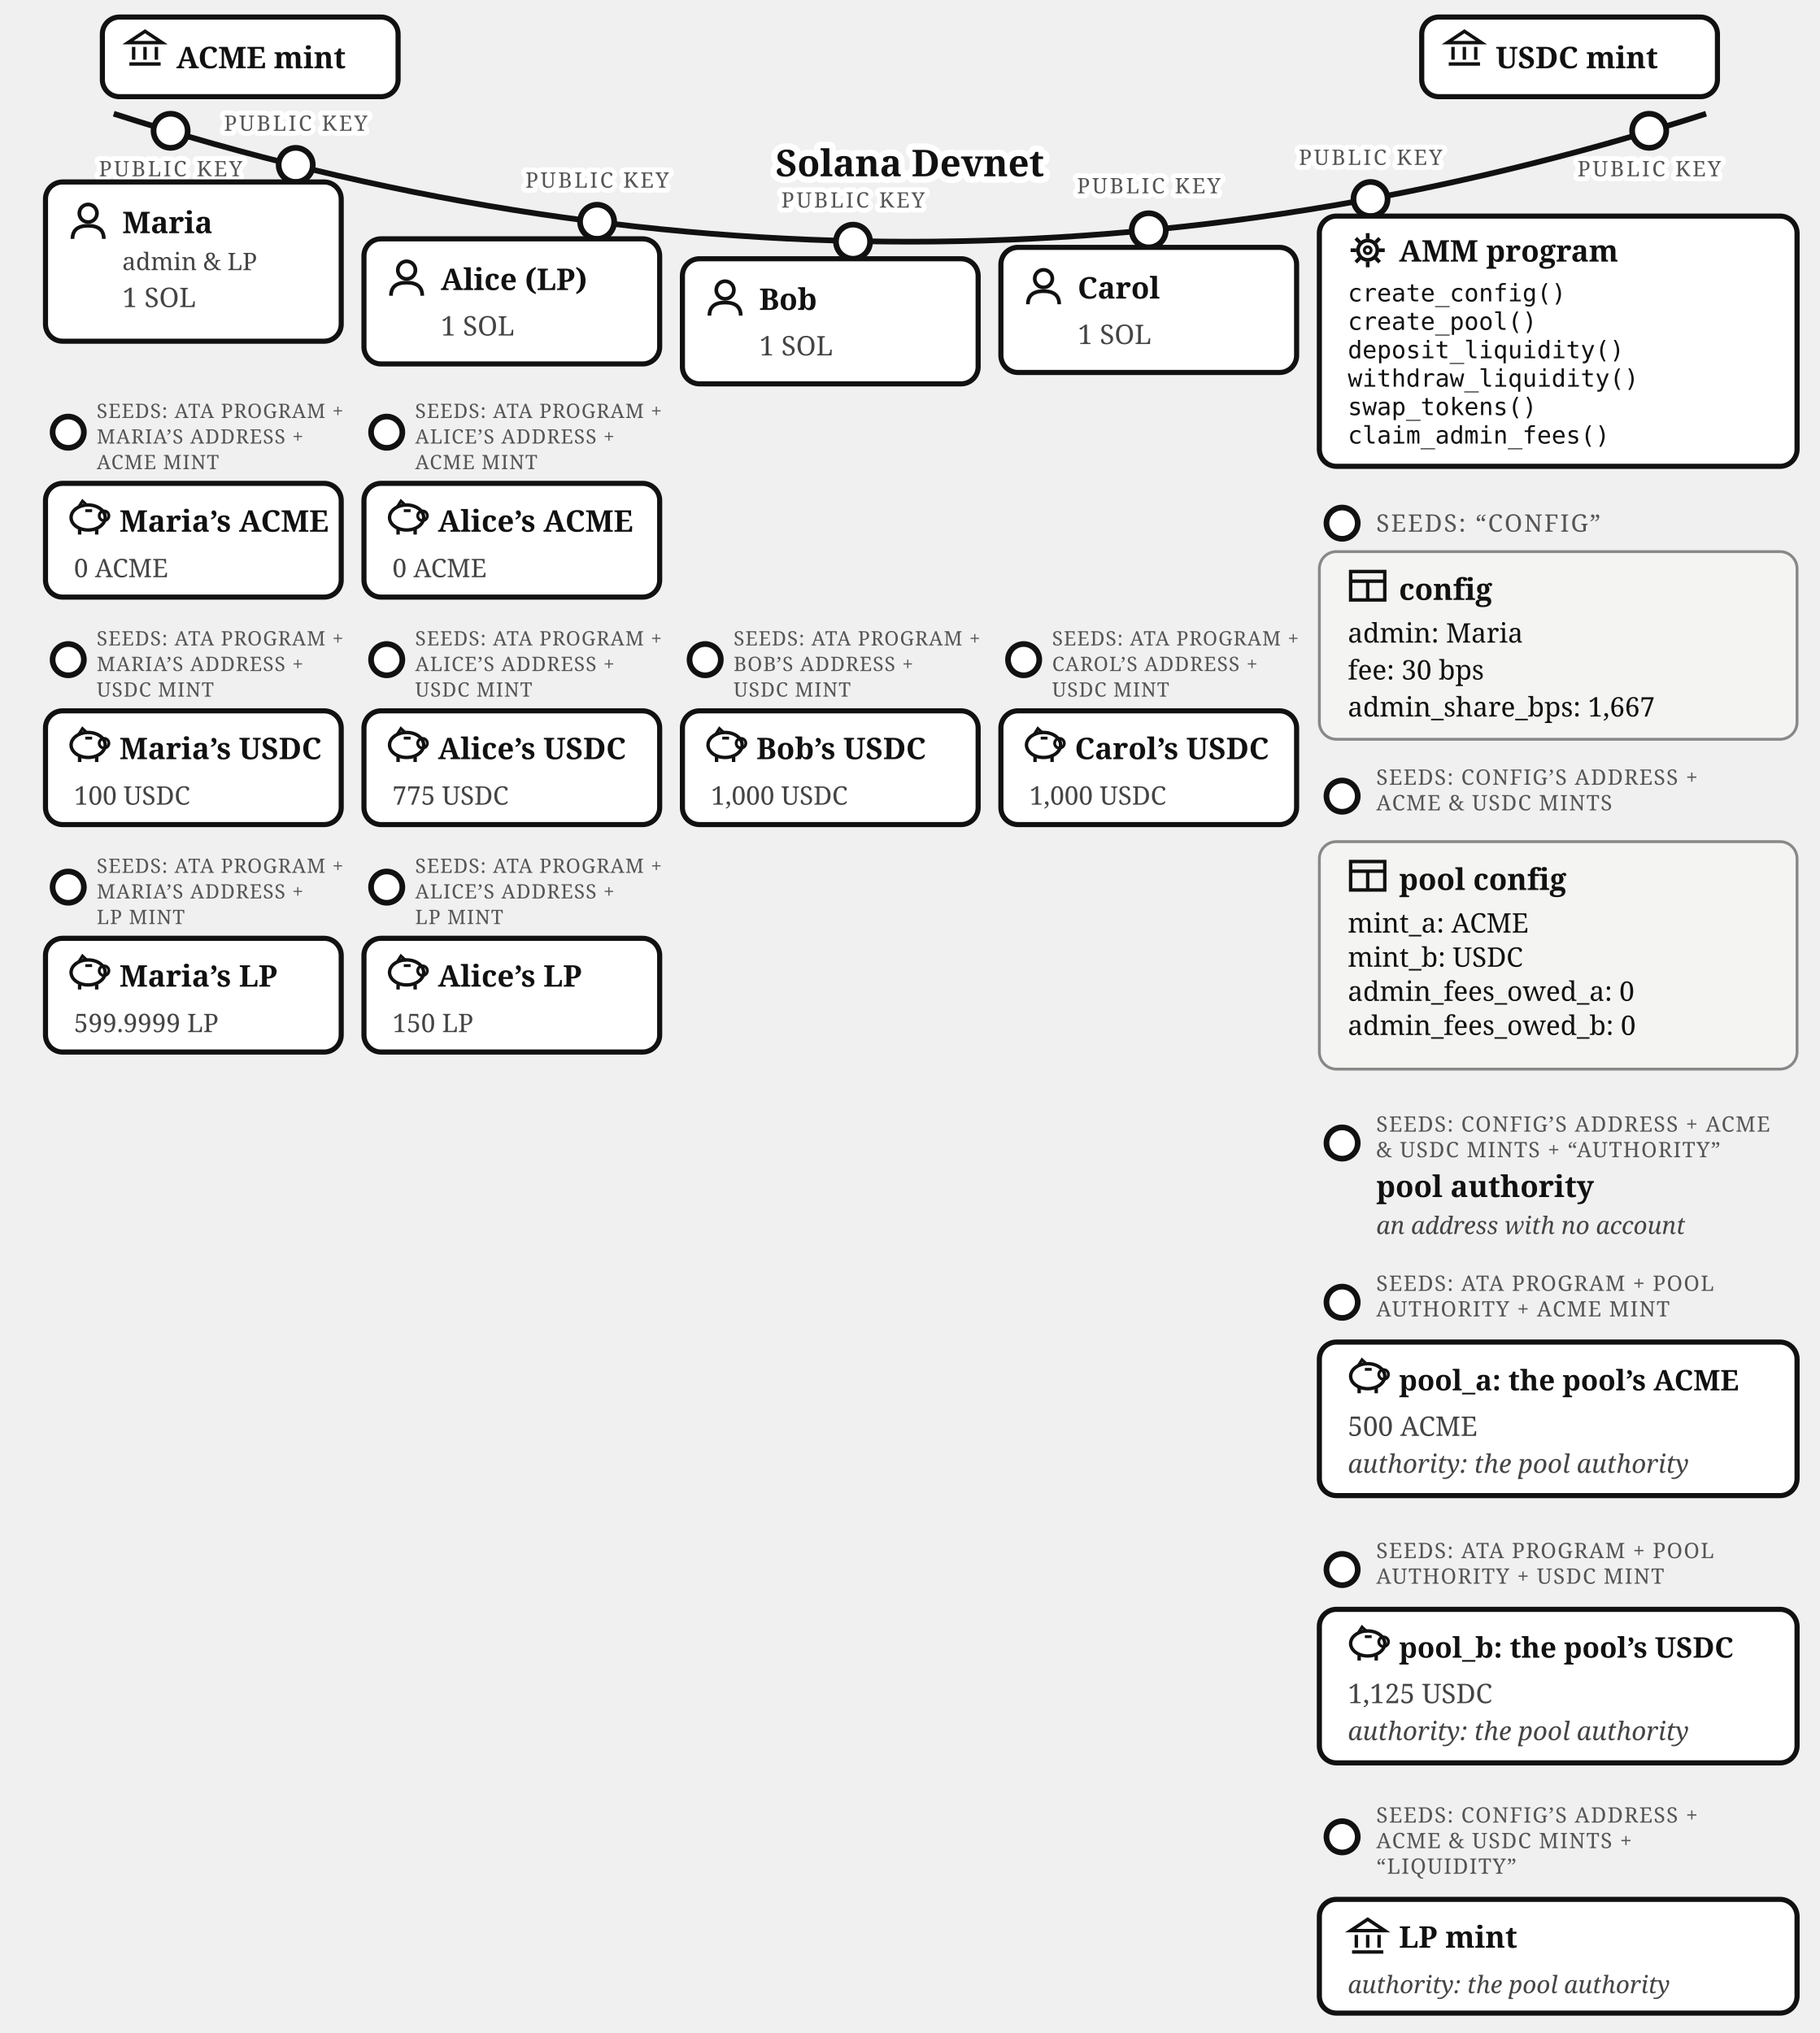
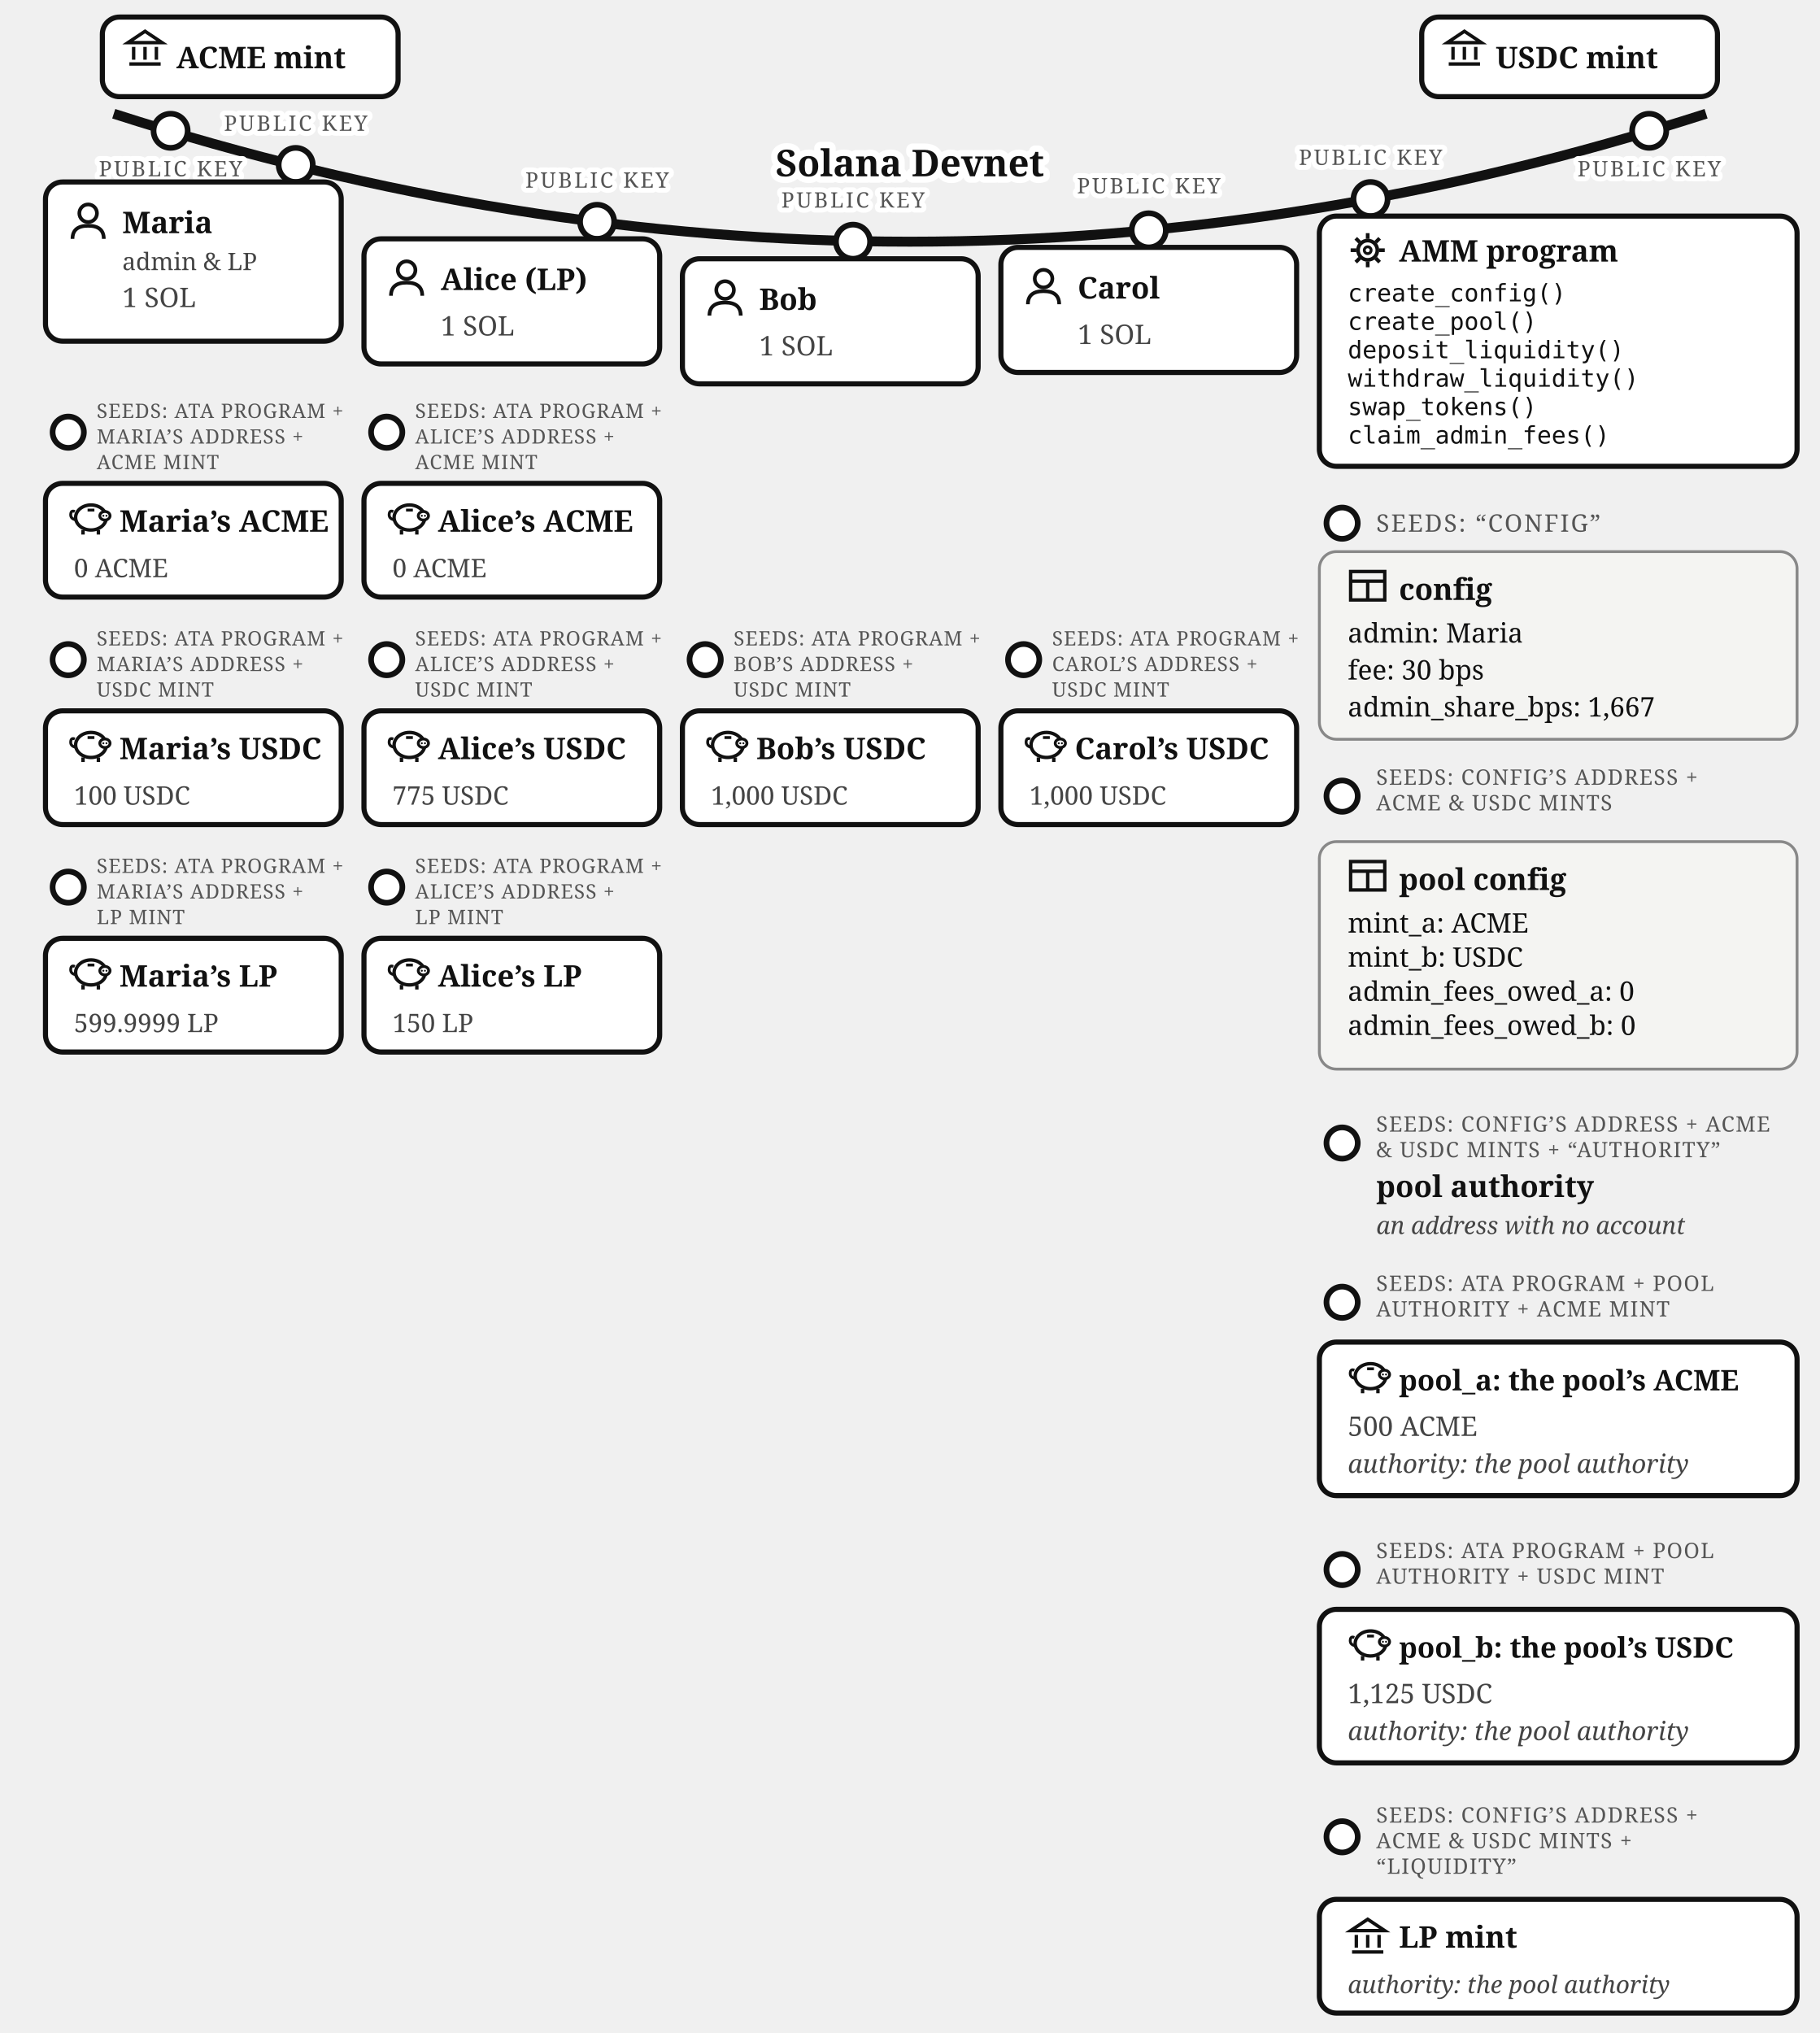
<svg xmlns="http://www.w3.org/2000/svg" viewBox="0 0 640 715" font-family="Georgia, serif" fill="#111">
-   <path d="M 40,40 Q 320,130 600,40" fill="none" stroke="#111" stroke-width="2" />
+   <path d="M 40,40 Q 320,130 600,40" fill="none" stroke="#111" stroke-width="3.5" />
  <text stroke="#fff" stroke-width="4.5" paint-order="stroke" stroke-linejoin="round" x="320" y="62" font-size="13" font-weight="bold" text-anchor="middle">Solana Devnet</text>
  <g>
    <circle cx="60" cy="46" r="6" fill="#fff" stroke="#111" stroke-width="2" />
    <text stroke="#fff" stroke-width="3.5" paint-order="stroke" stroke-linejoin="round" x="60" y="62" font-size="7.5" letter-spacing="0.8" fill="#555" text-anchor="middle">PUBLIC KEY</text>
    <rect x="36" y="6" width="104" height="28" rx="6" fill="#fff" stroke="#111" stroke-width="1.8" />
    <g transform="translate(44,10)" stroke="#111" stroke-width="1.2" fill="none">
      <path d="M 1,5 L 7,1 L 13,5 Z" />
      <line x1="3" y1="6.5" x2="3" y2="11" />
      <line x1="7" y1="6.5" x2="7" y2="11" />
      <line x1="11" y1="6.5" x2="11" y2="11" />
      <line x1="1.5" y1="12.5" x2="12.5" y2="12.5" />
    </g>
    <text x="62" y="24" font-size="10.5" font-weight="bold">ACME mint</text>
  </g>
  <g>
    <circle cx="580" cy="46" r="6" fill="#fff" stroke="#111" stroke-width="2" />
    <text stroke="#fff" stroke-width="3.5" paint-order="stroke" stroke-linejoin="round" x="580" y="62" font-size="7.5" letter-spacing="0.8" fill="#555" text-anchor="middle">PUBLIC KEY</text>
    <rect x="500" y="6" width="104" height="28" rx="6" fill="#fff" stroke="#111" stroke-width="1.8" />
    <g transform="translate(508,10)" stroke="#111" stroke-width="1.2" fill="none">
      <path d="M 1,5 L 7,1 L 13,5 Z" />
      <line x1="3" y1="6.5" x2="3" y2="11" />
      <line x1="7" y1="6.5" x2="7" y2="11" />
      <line x1="11" y1="6.5" x2="11" y2="11" />
      <line x1="1.5" y1="12.5" x2="12.5" y2="12.5" />
    </g>
    <text x="526" y="24" font-size="10.5" font-weight="bold">USDC mint</text>
  </g>
  <g>
    <circle cx="104" cy="58" r="6" fill="#fff" stroke="#111" stroke-width="2" />
    <text stroke="#fff" stroke-width="3.5" paint-order="stroke" stroke-linejoin="round" x="104" y="46" font-size="7.5" letter-spacing="0.8" fill="#555" text-anchor="middle">PUBLIC KEY</text>
    <rect x="16" y="64" width="104" height="56" rx="6" fill="#fff" stroke="#111" stroke-width="1.8" />
    <g transform="translate(24,71)">
      <circle cx="7" cy="4" r="3.1" fill="none" stroke="#111" stroke-width="1.3" />
      <path d="M 1.5,13 Q 1.5,8.4 7,8.4 Q 12.5,8.4 12.5,13" fill="none" stroke="#111" stroke-width="1.3" />
    </g>
    <text x="43" y="82" font-size="10.5" font-weight="bold">Maria</text>
    <text x="43" y="95" font-size="8.5" fill="#444">admin &amp; LP</text>
    <text x="43" y="108" font-size="9.5" fill="#444">1 SOL</text>
  </g>
  <g>
    <circle cx="24" cy="152" r="5.5" fill="#fff" stroke="#111" stroke-width="2" />
    <text x="34" y="147" font-size="7" letter-spacing="0.3" fill="#555">SEEDS: ATA PROGRAM +</text>
    <text x="34" y="156" font-size="7" letter-spacing="0.3" fill="#555">MARIA’S ADDRESS +</text>
    <text x="34" y="165" font-size="7" letter-spacing="0.3" fill="#555">ACME MINT</text>
    <rect x="16" y="170" width="104" height="40" rx="6" fill="#fff" stroke="#111" stroke-width="1.8" />
    <g transform="translate(24,175)">
-       <ellipse cx="7" cy="7" rx="6" ry="4.4" fill="none" stroke="#111" stroke-width="1.2" />
-       <circle cx="12.6" cy="6.4" r="1.7" fill="none" stroke="#111" stroke-width="1" />
-       <path d="M 3.6,3.4 L 5,1.2 L 6.8,2.9" fill="none" stroke="#111" stroke-width="1" />
-       <line x1="4" y1="11.2" x2="4" y2="13" stroke="#111" stroke-width="1.2" />
-       <line x1="10" y1="11.2" x2="10" y2="13" stroke="#111" stroke-width="1.2" />
-       <line x1="6" y1="4.6" x2="8.4" y2="4.6" stroke="#111" stroke-width="1" />
+       <path d="M 2.6,7.8 Q 0.6,7.4 0.9,5.6 Q 1.1,4.4 2.3,4.9" fill="none" stroke="#111" stroke-width="1" />
+       <ellipse cx="8" cy="7" rx="5.4" ry="4.4" fill="none" stroke="#111" stroke-width="1.2" />
+       <ellipse cx="12.9" cy="6.4" rx="1.8" ry="1.5" fill="#fff" stroke="#111" stroke-width="1" />
+       <circle cx="12.35" cy="6.4" r="0.35" fill="#111" />
+       <circle cx="13.45" cy="6.4" r="0.35" fill="#111" />
+       <line x1="5.2" y1="11.4" x2="5.2" y2="13" stroke="#111" stroke-width="1.2" />
+       <line x1="10.6" y1="11.4" x2="10.6" y2="13" stroke="#111" stroke-width="1.2" />
+       <line x1="6.8" y1="4.4" x2="9.2" y2="4.4" stroke="#111" stroke-width="1" />
    </g>
    <text x="42" y="187" font-size="10.5" font-weight="bold">Maria’s ACME</text>
    <text x="26" y="203" font-size="9" fill="#444">0 ACME</text>
  </g>
  <g>
    <circle cx="24" cy="232" r="5.5" fill="#fff" stroke="#111" stroke-width="2" />
    <text x="34" y="227" font-size="7" letter-spacing="0.3" fill="#555">SEEDS: ATA PROGRAM +</text>
    <text x="34" y="236" font-size="7" letter-spacing="0.3" fill="#555">MARIA’S ADDRESS +</text>
    <text x="34" y="245" font-size="7" letter-spacing="0.3" fill="#555">USDC MINT</text>
    <rect x="16" y="250" width="104" height="40" rx="6" fill="#fff" stroke="#111" stroke-width="1.8" />
    <g transform="translate(24,255)">
-       <ellipse cx="7" cy="7" rx="6" ry="4.4" fill="none" stroke="#111" stroke-width="1.2" />
-       <circle cx="12.6" cy="6.4" r="1.7" fill="none" stroke="#111" stroke-width="1" />
-       <path d="M 3.6,3.4 L 5,1.2 L 6.8,2.9" fill="none" stroke="#111" stroke-width="1" />
-       <line x1="4" y1="11.2" x2="4" y2="13" stroke="#111" stroke-width="1.2" />
-       <line x1="10" y1="11.2" x2="10" y2="13" stroke="#111" stroke-width="1.2" />
-       <line x1="6" y1="4.6" x2="8.4" y2="4.6" stroke="#111" stroke-width="1" />
+       <path d="M 2.6,7.8 Q 0.6,7.4 0.9,5.6 Q 1.1,4.4 2.3,4.9" fill="none" stroke="#111" stroke-width="1" />
+       <ellipse cx="8" cy="7" rx="5.4" ry="4.4" fill="none" stroke="#111" stroke-width="1.2" />
+       <ellipse cx="12.9" cy="6.4" rx="1.8" ry="1.5" fill="#fff" stroke="#111" stroke-width="1" />
+       <circle cx="12.35" cy="6.4" r="0.35" fill="#111" />
+       <circle cx="13.45" cy="6.4" r="0.35" fill="#111" />
+       <line x1="5.2" y1="11.4" x2="5.2" y2="13" stroke="#111" stroke-width="1.2" />
+       <line x1="10.6" y1="11.4" x2="10.6" y2="13" stroke="#111" stroke-width="1.2" />
+       <line x1="6.8" y1="4.4" x2="9.2" y2="4.4" stroke="#111" stroke-width="1" />
    </g>
    <text x="42" y="267" font-size="10.5" font-weight="bold">Maria’s USDC</text>
    <text x="26" y="283" font-size="9" fill="#444">100 USDC</text>
  </g>
  <g>
    <circle cx="24" cy="312" r="5.5" fill="#fff" stroke="#111" stroke-width="2" />
    <text x="34" y="307" font-size="7" letter-spacing="0.3" fill="#555">SEEDS: ATA PROGRAM +</text>
    <text x="34" y="316" font-size="7" letter-spacing="0.3" fill="#555">MARIA’S ADDRESS +</text>
    <text x="34" y="325" font-size="7" letter-spacing="0.3" fill="#555">LP MINT</text>
    <rect x="16" y="330" width="104" height="40" rx="6" fill="#fff" stroke="#111" stroke-width="1.8" />
    <g transform="translate(24,335)">
-       <ellipse cx="7" cy="7" rx="6" ry="4.4" fill="none" stroke="#111" stroke-width="1.2" />
-       <circle cx="12.6" cy="6.4" r="1.7" fill="none" stroke="#111" stroke-width="1" />
-       <path d="M 3.6,3.4 L 5,1.2 L 6.8,2.9" fill="none" stroke="#111" stroke-width="1" />
-       <line x1="4" y1="11.2" x2="4" y2="13" stroke="#111" stroke-width="1.2" />
-       <line x1="10" y1="11.2" x2="10" y2="13" stroke="#111" stroke-width="1.2" />
-       <line x1="6" y1="4.6" x2="8.4" y2="4.6" stroke="#111" stroke-width="1" />
+       <path d="M 2.6,7.8 Q 0.6,7.4 0.9,5.6 Q 1.1,4.4 2.3,4.9" fill="none" stroke="#111" stroke-width="1" />
+       <ellipse cx="8" cy="7" rx="5.4" ry="4.4" fill="none" stroke="#111" stroke-width="1.2" />
+       <ellipse cx="12.9" cy="6.4" rx="1.8" ry="1.5" fill="#fff" stroke="#111" stroke-width="1" />
+       <circle cx="12.35" cy="6.4" r="0.35" fill="#111" />
+       <circle cx="13.45" cy="6.4" r="0.35" fill="#111" />
+       <line x1="5.2" y1="11.4" x2="5.2" y2="13" stroke="#111" stroke-width="1.2" />
+       <line x1="10.6" y1="11.4" x2="10.6" y2="13" stroke="#111" stroke-width="1.2" />
+       <line x1="6.8" y1="4.4" x2="9.2" y2="4.4" stroke="#111" stroke-width="1" />
    </g>
    <text x="42" y="347" font-size="10.5" font-weight="bold">Maria’s LP</text>
    <text x="26" y="363" font-size="9" fill="#444">599.9999 LP</text>
  </g>
  <g>
    <circle cx="210" cy="78" r="6" fill="#fff" stroke="#111" stroke-width="2" />
    <text stroke="#fff" stroke-width="3.5" paint-order="stroke" stroke-linejoin="round" x="210" y="66" font-size="7.5" letter-spacing="0.8" fill="#555" text-anchor="middle">PUBLIC KEY</text>
    <rect x="128" y="84" width="104" height="44" rx="6" fill="#fff" stroke="#111" stroke-width="1.8" />
    <g transform="translate(136,91)">
      <circle cx="7" cy="4" r="3.1" fill="none" stroke="#111" stroke-width="1.3" />
      <path d="M 1.5,13 Q 1.5,8.4 7,8.4 Q 12.5,8.4 12.5,13" fill="none" stroke="#111" stroke-width="1.3" />
    </g>
    <text x="155" y="102" font-size="10.5" font-weight="bold">Alice (LP)</text>
    <text x="155" y="118" font-size="9.5" fill="#444">1 SOL</text>
  </g>
  <g>
    <circle cx="136" cy="152" r="5.5" fill="#fff" stroke="#111" stroke-width="2" />
    <text x="146" y="147" font-size="7" letter-spacing="0.3" fill="#555">SEEDS: ATA PROGRAM +</text>
    <text x="146" y="156" font-size="7" letter-spacing="0.3" fill="#555">ALICE’S ADDRESS +</text>
    <text x="146" y="165" font-size="7" letter-spacing="0.3" fill="#555">ACME MINT</text>
    <rect x="128" y="170" width="104" height="40" rx="6" fill="#fff" stroke="#111" stroke-width="1.8" />
    <g transform="translate(136,175)">
-       <ellipse cx="7" cy="7" rx="6" ry="4.4" fill="none" stroke="#111" stroke-width="1.2" />
-       <circle cx="12.6" cy="6.4" r="1.7" fill="none" stroke="#111" stroke-width="1" />
-       <path d="M 3.6,3.4 L 5,1.2 L 6.8,2.9" fill="none" stroke="#111" stroke-width="1" />
-       <line x1="4" y1="11.2" x2="4" y2="13" stroke="#111" stroke-width="1.2" />
-       <line x1="10" y1="11.2" x2="10" y2="13" stroke="#111" stroke-width="1.2" />
-       <line x1="6" y1="4.6" x2="8.4" y2="4.6" stroke="#111" stroke-width="1" />
+       <path d="M 2.6,7.8 Q 0.6,7.4 0.9,5.6 Q 1.1,4.4 2.3,4.9" fill="none" stroke="#111" stroke-width="1" />
+       <ellipse cx="8" cy="7" rx="5.4" ry="4.4" fill="none" stroke="#111" stroke-width="1.2" />
+       <ellipse cx="12.9" cy="6.4" rx="1.8" ry="1.5" fill="#fff" stroke="#111" stroke-width="1" />
+       <circle cx="12.35" cy="6.4" r="0.35" fill="#111" />
+       <circle cx="13.45" cy="6.4" r="0.35" fill="#111" />
+       <line x1="5.2" y1="11.4" x2="5.2" y2="13" stroke="#111" stroke-width="1.2" />
+       <line x1="10.6" y1="11.4" x2="10.6" y2="13" stroke="#111" stroke-width="1.2" />
+       <line x1="6.8" y1="4.4" x2="9.2" y2="4.4" stroke="#111" stroke-width="1" />
    </g>
    <text x="154" y="187" font-size="10.5" font-weight="bold">Alice’s ACME</text>
    <text x="138" y="203" font-size="9" fill="#444">0 ACME</text>
  </g>
  <g>
    <circle cx="136" cy="232" r="5.5" fill="#fff" stroke="#111" stroke-width="2" />
    <text x="146" y="227" font-size="7" letter-spacing="0.3" fill="#555">SEEDS: ATA PROGRAM +</text>
    <text x="146" y="236" font-size="7" letter-spacing="0.3" fill="#555">ALICE’S ADDRESS +</text>
    <text x="146" y="245" font-size="7" letter-spacing="0.3" fill="#555">USDC MINT</text>
    <rect x="128" y="250" width="104" height="40" rx="6" fill="#fff" stroke="#111" stroke-width="1.8" />
    <g transform="translate(136,255)">
-       <ellipse cx="7" cy="7" rx="6" ry="4.4" fill="none" stroke="#111" stroke-width="1.2" />
-       <circle cx="12.6" cy="6.4" r="1.7" fill="none" stroke="#111" stroke-width="1" />
-       <path d="M 3.6,3.4 L 5,1.2 L 6.8,2.9" fill="none" stroke="#111" stroke-width="1" />
-       <line x1="4" y1="11.2" x2="4" y2="13" stroke="#111" stroke-width="1.2" />
-       <line x1="10" y1="11.2" x2="10" y2="13" stroke="#111" stroke-width="1.2" />
-       <line x1="6" y1="4.6" x2="8.4" y2="4.6" stroke="#111" stroke-width="1" />
+       <path d="M 2.6,7.8 Q 0.6,7.4 0.9,5.6 Q 1.1,4.4 2.3,4.9" fill="none" stroke="#111" stroke-width="1" />
+       <ellipse cx="8" cy="7" rx="5.4" ry="4.4" fill="none" stroke="#111" stroke-width="1.2" />
+       <ellipse cx="12.9" cy="6.4" rx="1.8" ry="1.5" fill="#fff" stroke="#111" stroke-width="1" />
+       <circle cx="12.35" cy="6.4" r="0.35" fill="#111" />
+       <circle cx="13.45" cy="6.4" r="0.35" fill="#111" />
+       <line x1="5.2" y1="11.4" x2="5.2" y2="13" stroke="#111" stroke-width="1.2" />
+       <line x1="10.6" y1="11.4" x2="10.6" y2="13" stroke="#111" stroke-width="1.2" />
+       <line x1="6.8" y1="4.4" x2="9.2" y2="4.4" stroke="#111" stroke-width="1" />
    </g>
    <text x="154" y="267" font-size="10.5" font-weight="bold">Alice’s USDC</text>
    <text x="138" y="283" font-size="9" fill="#444">775 USDC</text>
  </g>
  <g>
    <circle cx="136" cy="312" r="5.5" fill="#fff" stroke="#111" stroke-width="2" />
    <text x="146" y="307" font-size="7" letter-spacing="0.3" fill="#555">SEEDS: ATA PROGRAM +</text>
    <text x="146" y="316" font-size="7" letter-spacing="0.3" fill="#555">ALICE’S ADDRESS +</text>
    <text x="146" y="325" font-size="7" letter-spacing="0.3" fill="#555">LP MINT</text>
    <rect x="128" y="330" width="104" height="40" rx="6" fill="#fff" stroke="#111" stroke-width="1.8" />
    <g transform="translate(136,335)">
-       <ellipse cx="7" cy="7" rx="6" ry="4.4" fill="none" stroke="#111" stroke-width="1.2" />
-       <circle cx="12.6" cy="6.4" r="1.7" fill="none" stroke="#111" stroke-width="1" />
-       <path d="M 3.6,3.4 L 5,1.2 L 6.8,2.9" fill="none" stroke="#111" stroke-width="1" />
-       <line x1="4" y1="11.2" x2="4" y2="13" stroke="#111" stroke-width="1.2" />
-       <line x1="10" y1="11.2" x2="10" y2="13" stroke="#111" stroke-width="1.2" />
-       <line x1="6" y1="4.6" x2="8.4" y2="4.6" stroke="#111" stroke-width="1" />
+       <path d="M 2.6,7.8 Q 0.6,7.4 0.9,5.6 Q 1.1,4.4 2.3,4.9" fill="none" stroke="#111" stroke-width="1" />
+       <ellipse cx="8" cy="7" rx="5.4" ry="4.4" fill="none" stroke="#111" stroke-width="1.2" />
+       <ellipse cx="12.9" cy="6.4" rx="1.8" ry="1.5" fill="#fff" stroke="#111" stroke-width="1" />
+       <circle cx="12.35" cy="6.4" r="0.35" fill="#111" />
+       <circle cx="13.45" cy="6.4" r="0.35" fill="#111" />
+       <line x1="5.2" y1="11.4" x2="5.2" y2="13" stroke="#111" stroke-width="1.2" />
+       <line x1="10.6" y1="11.4" x2="10.6" y2="13" stroke="#111" stroke-width="1.2" />
+       <line x1="6.8" y1="4.4" x2="9.2" y2="4.4" stroke="#111" stroke-width="1" />
    </g>
    <text x="154" y="347" font-size="10.5" font-weight="bold">Alice’s LP</text>
    <text x="138" y="363" font-size="9" fill="#444">150 LP</text>
  </g>
  <g>
    <circle cx="300" cy="85" r="6" fill="#fff" stroke="#111" stroke-width="2" />
    <text stroke="#fff" stroke-width="3.5" paint-order="stroke" stroke-linejoin="round" x="300" y="73" font-size="7.5" letter-spacing="0.8" fill="#555" text-anchor="middle">PUBLIC KEY</text>
    <rect x="240" y="91" width="104" height="44" rx="6" fill="#fff" stroke="#111" stroke-width="1.8" />
    <g transform="translate(248,98)">
      <circle cx="7" cy="4" r="3.1" fill="none" stroke="#111" stroke-width="1.3" />
      <path d="M 1.5,13 Q 1.5,8.4 7,8.4 Q 12.5,8.4 12.5,13" fill="none" stroke="#111" stroke-width="1.3" />
    </g>
    <text x="267" y="109" font-size="10.5" font-weight="bold">Bob</text>
    <text x="267" y="125" font-size="9.5" fill="#444">1 SOL</text>
  </g>
  <g>
    <circle cx="248" cy="232" r="5.5" fill="#fff" stroke="#111" stroke-width="2" />
    <text x="258" y="227" font-size="7" letter-spacing="0.3" fill="#555">SEEDS: ATA PROGRAM +</text>
    <text x="258" y="236" font-size="7" letter-spacing="0.3" fill="#555">BOB’S ADDRESS +</text>
    <text x="258" y="245" font-size="7" letter-spacing="0.3" fill="#555">USDC MINT</text>
    <rect x="240" y="250" width="104" height="40" rx="6" fill="#fff" stroke="#111" stroke-width="1.8" />
    <g transform="translate(248,255)">
-       <ellipse cx="7" cy="7" rx="6" ry="4.4" fill="none" stroke="#111" stroke-width="1.2" />
-       <circle cx="12.6" cy="6.4" r="1.7" fill="none" stroke="#111" stroke-width="1" />
-       <path d="M 3.6,3.4 L 5,1.2 L 6.8,2.9" fill="none" stroke="#111" stroke-width="1" />
-       <line x1="4" y1="11.2" x2="4" y2="13" stroke="#111" stroke-width="1.2" />
-       <line x1="10" y1="11.2" x2="10" y2="13" stroke="#111" stroke-width="1.2" />
-       <line x1="6" y1="4.6" x2="8.4" y2="4.6" stroke="#111" stroke-width="1" />
+       <path d="M 2.6,7.8 Q 0.6,7.4 0.9,5.6 Q 1.1,4.4 2.3,4.9" fill="none" stroke="#111" stroke-width="1" />
+       <ellipse cx="8" cy="7" rx="5.4" ry="4.4" fill="none" stroke="#111" stroke-width="1.2" />
+       <ellipse cx="12.9" cy="6.4" rx="1.8" ry="1.5" fill="#fff" stroke="#111" stroke-width="1" />
+       <circle cx="12.35" cy="6.4" r="0.35" fill="#111" />
+       <circle cx="13.45" cy="6.4" r="0.35" fill="#111" />
+       <line x1="5.2" y1="11.4" x2="5.2" y2="13" stroke="#111" stroke-width="1.2" />
+       <line x1="10.6" y1="11.4" x2="10.6" y2="13" stroke="#111" stroke-width="1.2" />
+       <line x1="6.8" y1="4.4" x2="9.2" y2="4.4" stroke="#111" stroke-width="1" />
    </g>
    <text x="266" y="267" font-size="10.5" font-weight="bold">Bob’s USDC</text>
    <text x="250" y="283" font-size="9" fill="#444">1,000 USDC</text>
  </g>
  <g>
    <circle cx="404" cy="81" r="6" fill="#fff" stroke="#111" stroke-width="2" />
    <text stroke="#fff" stroke-width="3.5" paint-order="stroke" stroke-linejoin="round" x="404" y="68" font-size="7.5" letter-spacing="0.8" fill="#555" text-anchor="middle">PUBLIC KEY</text>
    <rect x="352" y="87" width="104" height="44" rx="6" fill="#fff" stroke="#111" stroke-width="1.8" />
    <g transform="translate(360,94)">
      <circle cx="7" cy="4" r="3.1" fill="none" stroke="#111" stroke-width="1.3" />
      <path d="M 1.5,13 Q 1.5,8.4 7,8.4 Q 12.5,8.4 12.5,13" fill="none" stroke="#111" stroke-width="1.3" />
    </g>
    <text x="379" y="105" font-size="10.5" font-weight="bold">Carol</text>
    <text x="379" y="121" font-size="9.5" fill="#444">1 SOL</text>
  </g>
  <g>
    <circle cx="360" cy="232" r="5.5" fill="#fff" stroke="#111" stroke-width="2" />
    <text x="370" y="227" font-size="7" letter-spacing="0.3" fill="#555">SEEDS: ATA PROGRAM +</text>
    <text x="370" y="236" font-size="7" letter-spacing="0.3" fill="#555">CAROL’S ADDRESS +</text>
    <text x="370" y="245" font-size="7" letter-spacing="0.3" fill="#555">USDC MINT</text>
    <rect x="352" y="250" width="104" height="40" rx="6" fill="#fff" stroke="#111" stroke-width="1.8" />
    <g transform="translate(360,255)">
-       <ellipse cx="7" cy="7" rx="6" ry="4.4" fill="none" stroke="#111" stroke-width="1.2" />
-       <circle cx="12.6" cy="6.4" r="1.7" fill="none" stroke="#111" stroke-width="1" />
-       <path d="M 3.6,3.4 L 5,1.2 L 6.8,2.9" fill="none" stroke="#111" stroke-width="1" />
-       <line x1="4" y1="11.2" x2="4" y2="13" stroke="#111" stroke-width="1.2" />
-       <line x1="10" y1="11.2" x2="10" y2="13" stroke="#111" stroke-width="1.2" />
-       <line x1="6" y1="4.6" x2="8.4" y2="4.6" stroke="#111" stroke-width="1" />
+       <path d="M 2.6,7.8 Q 0.6,7.4 0.9,5.6 Q 1.1,4.4 2.3,4.9" fill="none" stroke="#111" stroke-width="1" />
+       <ellipse cx="8" cy="7" rx="5.4" ry="4.4" fill="none" stroke="#111" stroke-width="1.2" />
+       <ellipse cx="12.9" cy="6.4" rx="1.8" ry="1.5" fill="#fff" stroke="#111" stroke-width="1" />
+       <circle cx="12.35" cy="6.4" r="0.35" fill="#111" />
+       <circle cx="13.45" cy="6.4" r="0.35" fill="#111" />
+       <line x1="5.2" y1="11.4" x2="5.2" y2="13" stroke="#111" stroke-width="1.2" />
+       <line x1="10.6" y1="11.4" x2="10.6" y2="13" stroke="#111" stroke-width="1.2" />
+       <line x1="6.8" y1="4.4" x2="9.2" y2="4.4" stroke="#111" stroke-width="1" />
    </g>
    <text x="378" y="267" font-size="10.5" font-weight="bold">Carol’s USDC</text>
    <text x="362" y="283" font-size="9" fill="#444">1,000 USDC</text>
  </g>
  <g>
    <circle cx="482" cy="70" r="6" fill="#fff" stroke="#111" stroke-width="2" />
    <text stroke="#fff" stroke-width="3.5" paint-order="stroke" stroke-linejoin="round" x="482" y="58" font-size="7.5" letter-spacing="0.8" fill="#555" text-anchor="middle">PUBLIC KEY</text>
    <rect x="464" y="76" width="168" height="88" rx="6" fill="#fff" stroke="#111" stroke-width="1.8" />
    <g transform="translate(474,81)">
      <circle cx="7" cy="7" r="3.4" fill="none" stroke="#111" stroke-width="1.3" />
      <circle cx="7" cy="7" r="1.2" fill="none" stroke="#111" stroke-width="1" />
      <g stroke="#111" stroke-width="1.3">
        <line x1="7" y1="1" x2="7" y2="3" />
        <line x1="7" y1="11" x2="7" y2="13" />
        <line x1="1" y1="7" x2="3" y2="7" />
        <line x1="11" y1="7" x2="13" y2="7" />
        <line x1="2.8" y1="2.8" x2="4.2" y2="4.2" />
        <line x1="9.8" y1="9.8" x2="11.2" y2="11.2" />
        <line x1="11.2" y1="2.8" x2="9.8" y2="4.2" />
        <line x1="2.8" y1="11.2" x2="4.2" y2="9.8" />
      </g>
    </g>
    <text x="492" y="92" font-size="10.5" font-weight="bold">AMM program</text>
    <text x="474" y="106" font-size="8.5" font-family="Menlo, monospace">create_config()</text>
    <text x="474" y="116" font-size="8.5" font-family="Menlo, monospace">create_pool()</text>
    <text x="474" y="126" font-size="8.5" font-family="Menlo, monospace">deposit_liquidity()</text>
    <text x="474" y="136" font-size="8.5" font-family="Menlo, monospace">withdraw_liquidity()</text>
    <text x="474" y="146" font-size="8.5" font-family="Menlo, monospace">swap_tokens()</text>
    <text x="474" y="156" font-size="8.5" font-family="Menlo, monospace">claim_admin_fees()</text>
  </g>
  <g>
    <circle cx="472" cy="184" r="5.5" fill="#fff" stroke="#111" stroke-width="2" />
    <text x="484" y="187" font-size="8.5" letter-spacing="0.6" fill="#555">SEEDS: “CONFIG”</text>
    <rect x="464" y="194" width="168" height="66" rx="6" fill="#f4f4f2" stroke="#888" />
    <g transform="translate(474,199)" stroke="#111" stroke-width="1.2" fill="none">
      <rect x="1" y="2" width="12" height="10" />
      <line x1="1" y1="5.4" x2="13" y2="5.4" />
      <line x1="7" y1="5.4" x2="7" y2="12" />
    </g>
    <text x="492" y="211" font-size="10.5" font-weight="bold">config</text>
    <text x="474" y="226" font-size="9.5">admin: Maria</text>
    <text x="474" y="239" font-size="9.5">fee: 30 bps</text>
    <text x="474" y="252" font-size="9.5">admin_share_bps: 1,667</text>
  </g>
  <g>
    <circle cx="472" cy="280" r="5.5" fill="#fff" stroke="#111" stroke-width="2" />
    <text x="484" y="276" font-size="7.5" letter-spacing="0.4" fill="#555">SEEDS: CONFIG’S ADDRESS +</text>
    <text x="484" y="285" font-size="7.5" letter-spacing="0.4" fill="#555">ACME &amp; USDC MINTS</text>
    <rect x="464" y="296" width="168" height="80" rx="6" fill="#f4f4f2" stroke="#888" />
    <g transform="translate(474,301)" stroke="#111" stroke-width="1.2" fill="none">
      <rect x="1" y="2" width="12" height="10" />
      <line x1="1" y1="5.4" x2="13" y2="5.4" />
      <line x1="7" y1="5.4" x2="7" y2="12" />
    </g>
    <text x="492" y="313" font-size="10.5" font-weight="bold">pool config</text>
    <text x="474" y="328" font-size="9.5">mint_a: ACME</text>
    <text x="474" y="340" font-size="9.5">mint_b: USDC</text>
    <text x="474" y="352" font-size="9.5">admin_fees_owed_a: 0</text>
    <text x="474" y="364" font-size="9.5">admin_fees_owed_b: 0</text>
  </g>
  <g>
    <circle cx="472" cy="402" r="5.5" fill="#fff" stroke="#111" stroke-width="2" />
    <text x="484" y="398" font-size="7.5" letter-spacing="0.4" fill="#555">SEEDS: CONFIG’S ADDRESS + ACME</text>
    <text x="484" y="407" font-size="7.5" letter-spacing="0.4" fill="#555">&amp; USDC MINTS + “AUTHORITY”</text>
    <text x="484" y="421" font-size="10.5" font-weight="bold">pool authority</text>
    <text x="484" y="434" font-size="8.5" fill="#444" font-style="italic">an address with no account</text>
  </g>
  <g>
    <circle cx="472" cy="458" r="5.5" fill="#fff" stroke="#111" stroke-width="2" />
    <text x="484" y="454" font-size="7.5" letter-spacing="0.4" fill="#555">SEEDS: ATA PROGRAM + POOL</text>
    <text x="484" y="463" font-size="7.5" letter-spacing="0.4" fill="#555">AUTHORITY + ACME MINT</text>
    <rect x="464" y="472" width="168" height="54" rx="6" fill="#fff" stroke="#111" stroke-width="1.8" />
    <g transform="translate(474,477)">
-       <ellipse cx="7" cy="7" rx="6" ry="4.4" fill="none" stroke="#111" stroke-width="1.2" />
-       <circle cx="12.6" cy="6.4" r="1.7" fill="none" stroke="#111" stroke-width="1" />
-       <path d="M 3.6,3.4 L 5,1.2 L 6.8,2.9" fill="none" stroke="#111" stroke-width="1" />
-       <line x1="4" y1="11.2" x2="4" y2="13" stroke="#111" stroke-width="1.2" />
-       <line x1="10" y1="11.2" x2="10" y2="13" stroke="#111" stroke-width="1.2" />
-       <line x1="6" y1="4.6" x2="8.4" y2="4.6" stroke="#111" stroke-width="1" />
+       <path d="M 2.6,7.8 Q 0.6,7.4 0.9,5.6 Q 1.1,4.4 2.3,4.9" fill="none" stroke="#111" stroke-width="1" />
+       <ellipse cx="8" cy="7" rx="5.4" ry="4.4" fill="none" stroke="#111" stroke-width="1.2" />
+       <ellipse cx="12.9" cy="6.4" rx="1.8" ry="1.5" fill="#fff" stroke="#111" stroke-width="1" />
+       <circle cx="12.35" cy="6.4" r="0.35" fill="#111" />
+       <circle cx="13.45" cy="6.4" r="0.35" fill="#111" />
+       <line x1="5.2" y1="11.4" x2="5.2" y2="13" stroke="#111" stroke-width="1.2" />
+       <line x1="10.6" y1="11.4" x2="10.6" y2="13" stroke="#111" stroke-width="1.2" />
+       <line x1="6.8" y1="4.4" x2="9.2" y2="4.4" stroke="#111" stroke-width="1" />
    </g>
    <text x="492" y="489" font-size="10" font-weight="bold">pool_a: the pool’s ACME</text>
    <text x="474" y="505" font-size="9.5" fill="#444">500 ACME</text>
    <text x="474" y="518" font-size="9" fill="#444" font-style="italic">authority: the pool authority</text>
  </g>
  <g>
    <circle cx="472" cy="552" r="5.5" fill="#fff" stroke="#111" stroke-width="2" />
    <text x="484" y="548" font-size="7.5" letter-spacing="0.4" fill="#555">SEEDS: ATA PROGRAM + POOL</text>
    <text x="484" y="557" font-size="7.5" letter-spacing="0.4" fill="#555">AUTHORITY + USDC MINT</text>
    <rect x="464" y="566" width="168" height="54" rx="6" fill="#fff" stroke="#111" stroke-width="1.8" />
    <g transform="translate(474,571)">
-       <ellipse cx="7" cy="7" rx="6" ry="4.4" fill="none" stroke="#111" stroke-width="1.2" />
-       <circle cx="12.6" cy="6.4" r="1.7" fill="none" stroke="#111" stroke-width="1" />
-       <path d="M 3.6,3.4 L 5,1.2 L 6.8,2.9" fill="none" stroke="#111" stroke-width="1" />
-       <line x1="4" y1="11.2" x2="4" y2="13" stroke="#111" stroke-width="1.2" />
-       <line x1="10" y1="11.2" x2="10" y2="13" stroke="#111" stroke-width="1.2" />
-       <line x1="6" y1="4.6" x2="8.4" y2="4.6" stroke="#111" stroke-width="1" />
+       <path d="M 2.6,7.8 Q 0.6,7.4 0.9,5.6 Q 1.1,4.4 2.3,4.9" fill="none" stroke="#111" stroke-width="1" />
+       <ellipse cx="8" cy="7" rx="5.4" ry="4.4" fill="none" stroke="#111" stroke-width="1.2" />
+       <ellipse cx="12.9" cy="6.4" rx="1.8" ry="1.5" fill="#fff" stroke="#111" stroke-width="1" />
+       <circle cx="12.35" cy="6.4" r="0.35" fill="#111" />
+       <circle cx="13.45" cy="6.4" r="0.35" fill="#111" />
+       <line x1="5.2" y1="11.4" x2="5.2" y2="13" stroke="#111" stroke-width="1.2" />
+       <line x1="10.6" y1="11.4" x2="10.6" y2="13" stroke="#111" stroke-width="1.2" />
+       <line x1="6.8" y1="4.4" x2="9.2" y2="4.4" stroke="#111" stroke-width="1" />
    </g>
    <text x="492" y="583" font-size="10" font-weight="bold">pool_b: the pool’s USDC</text>
    <text x="474" y="599" font-size="9.5" fill="#444">1,125 USDC</text>
    <text x="474" y="612" font-size="9" fill="#444" font-style="italic">authority: the pool authority</text>
  </g>
  <g>
    <circle cx="472" cy="646" r="5.5" fill="#fff" stroke="#111" stroke-width="2" />
    <text x="484" y="641" font-size="7.5" letter-spacing="0.4" fill="#555">SEEDS: CONFIG’S ADDRESS +</text>
    <text x="484" y="650" font-size="7.5" letter-spacing="0.4" fill="#555">ACME &amp; USDC MINTS +</text>
    <text x="484" y="659" font-size="7.5" letter-spacing="0.4" fill="#555">“LIQUIDITY”</text>
    <rect x="464" y="668" width="168" height="40" rx="6" fill="#fff" stroke="#111" stroke-width="1.8" />
    <g transform="translate(474,674)" stroke="#111" stroke-width="1.2" fill="none">
      <path d="M 1,5 L 7,1 L 13,5 Z" />
      <line x1="3" y1="6.5" x2="3" y2="11" />
      <line x1="7" y1="6.5" x2="7" y2="11" />
      <line x1="11" y1="6.5" x2="11" y2="11" />
      <line x1="1.5" y1="12.5" x2="12.5" y2="12.5" />
    </g>
    <text x="492" y="685" font-size="10.5" font-weight="bold">LP mint</text>
    <text x="474" y="701" font-size="8.5" fill="#444" font-style="italic">authority: the pool authority</text>
  </g>
</svg>
